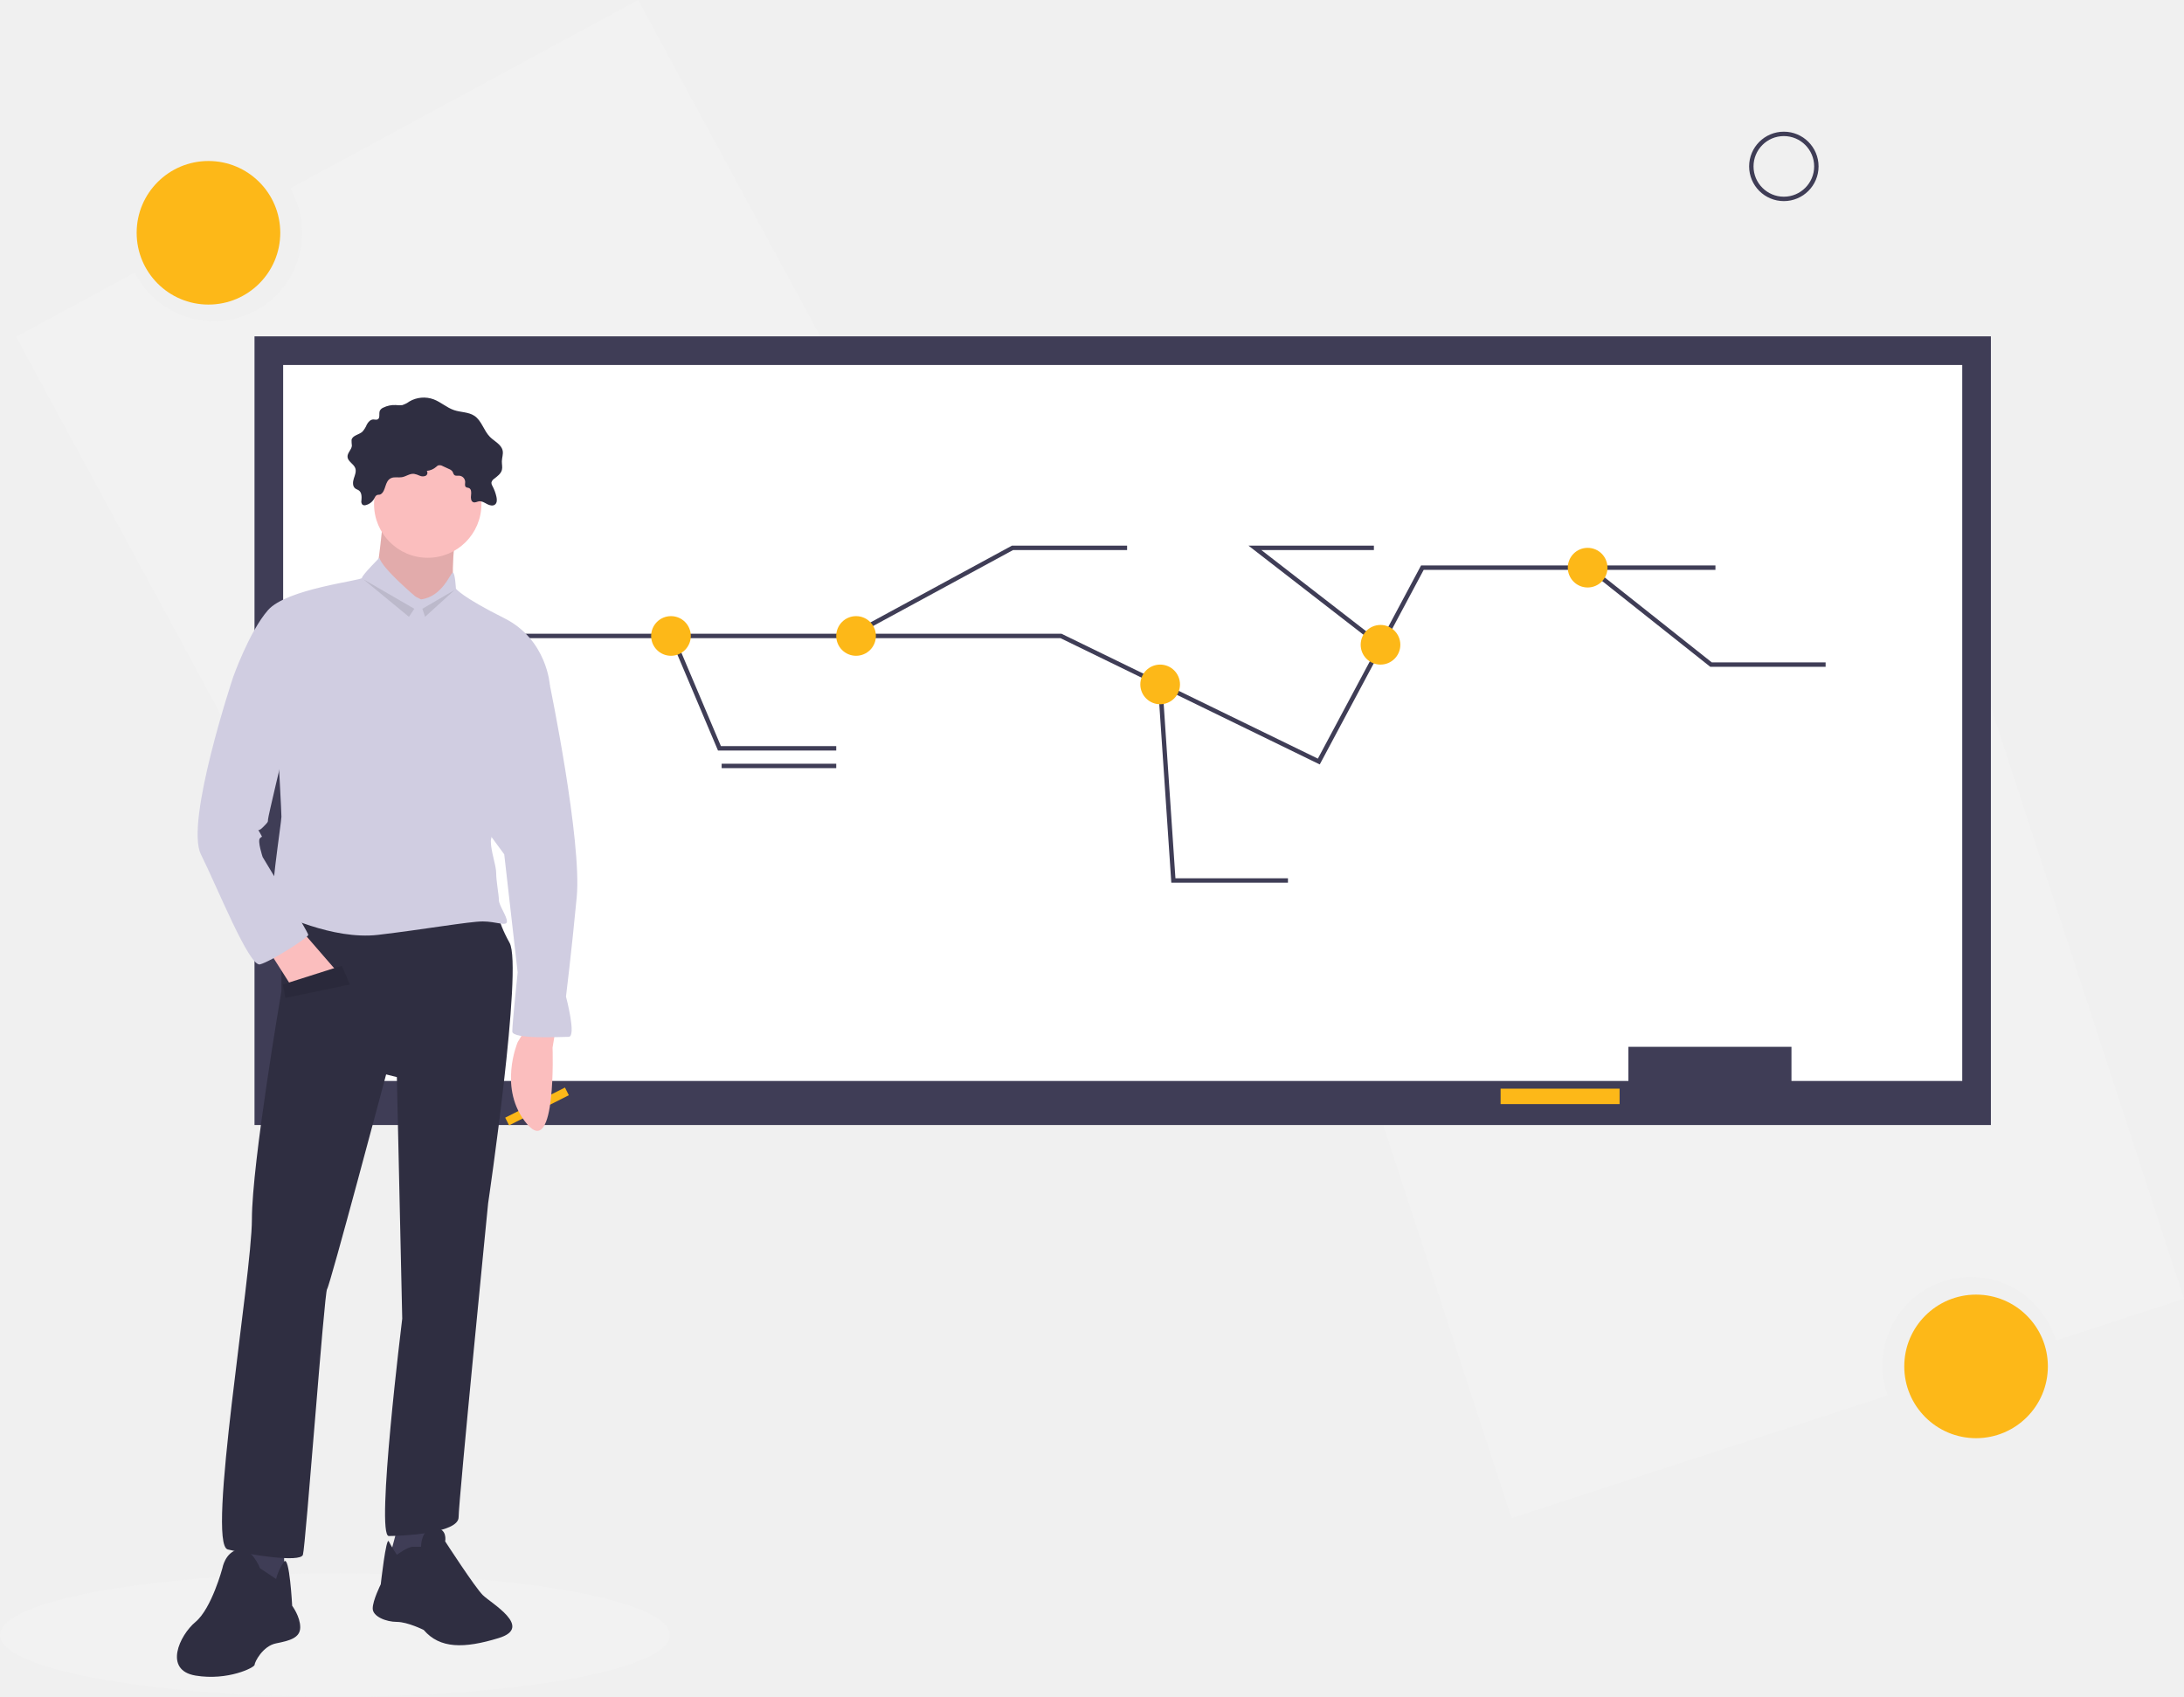
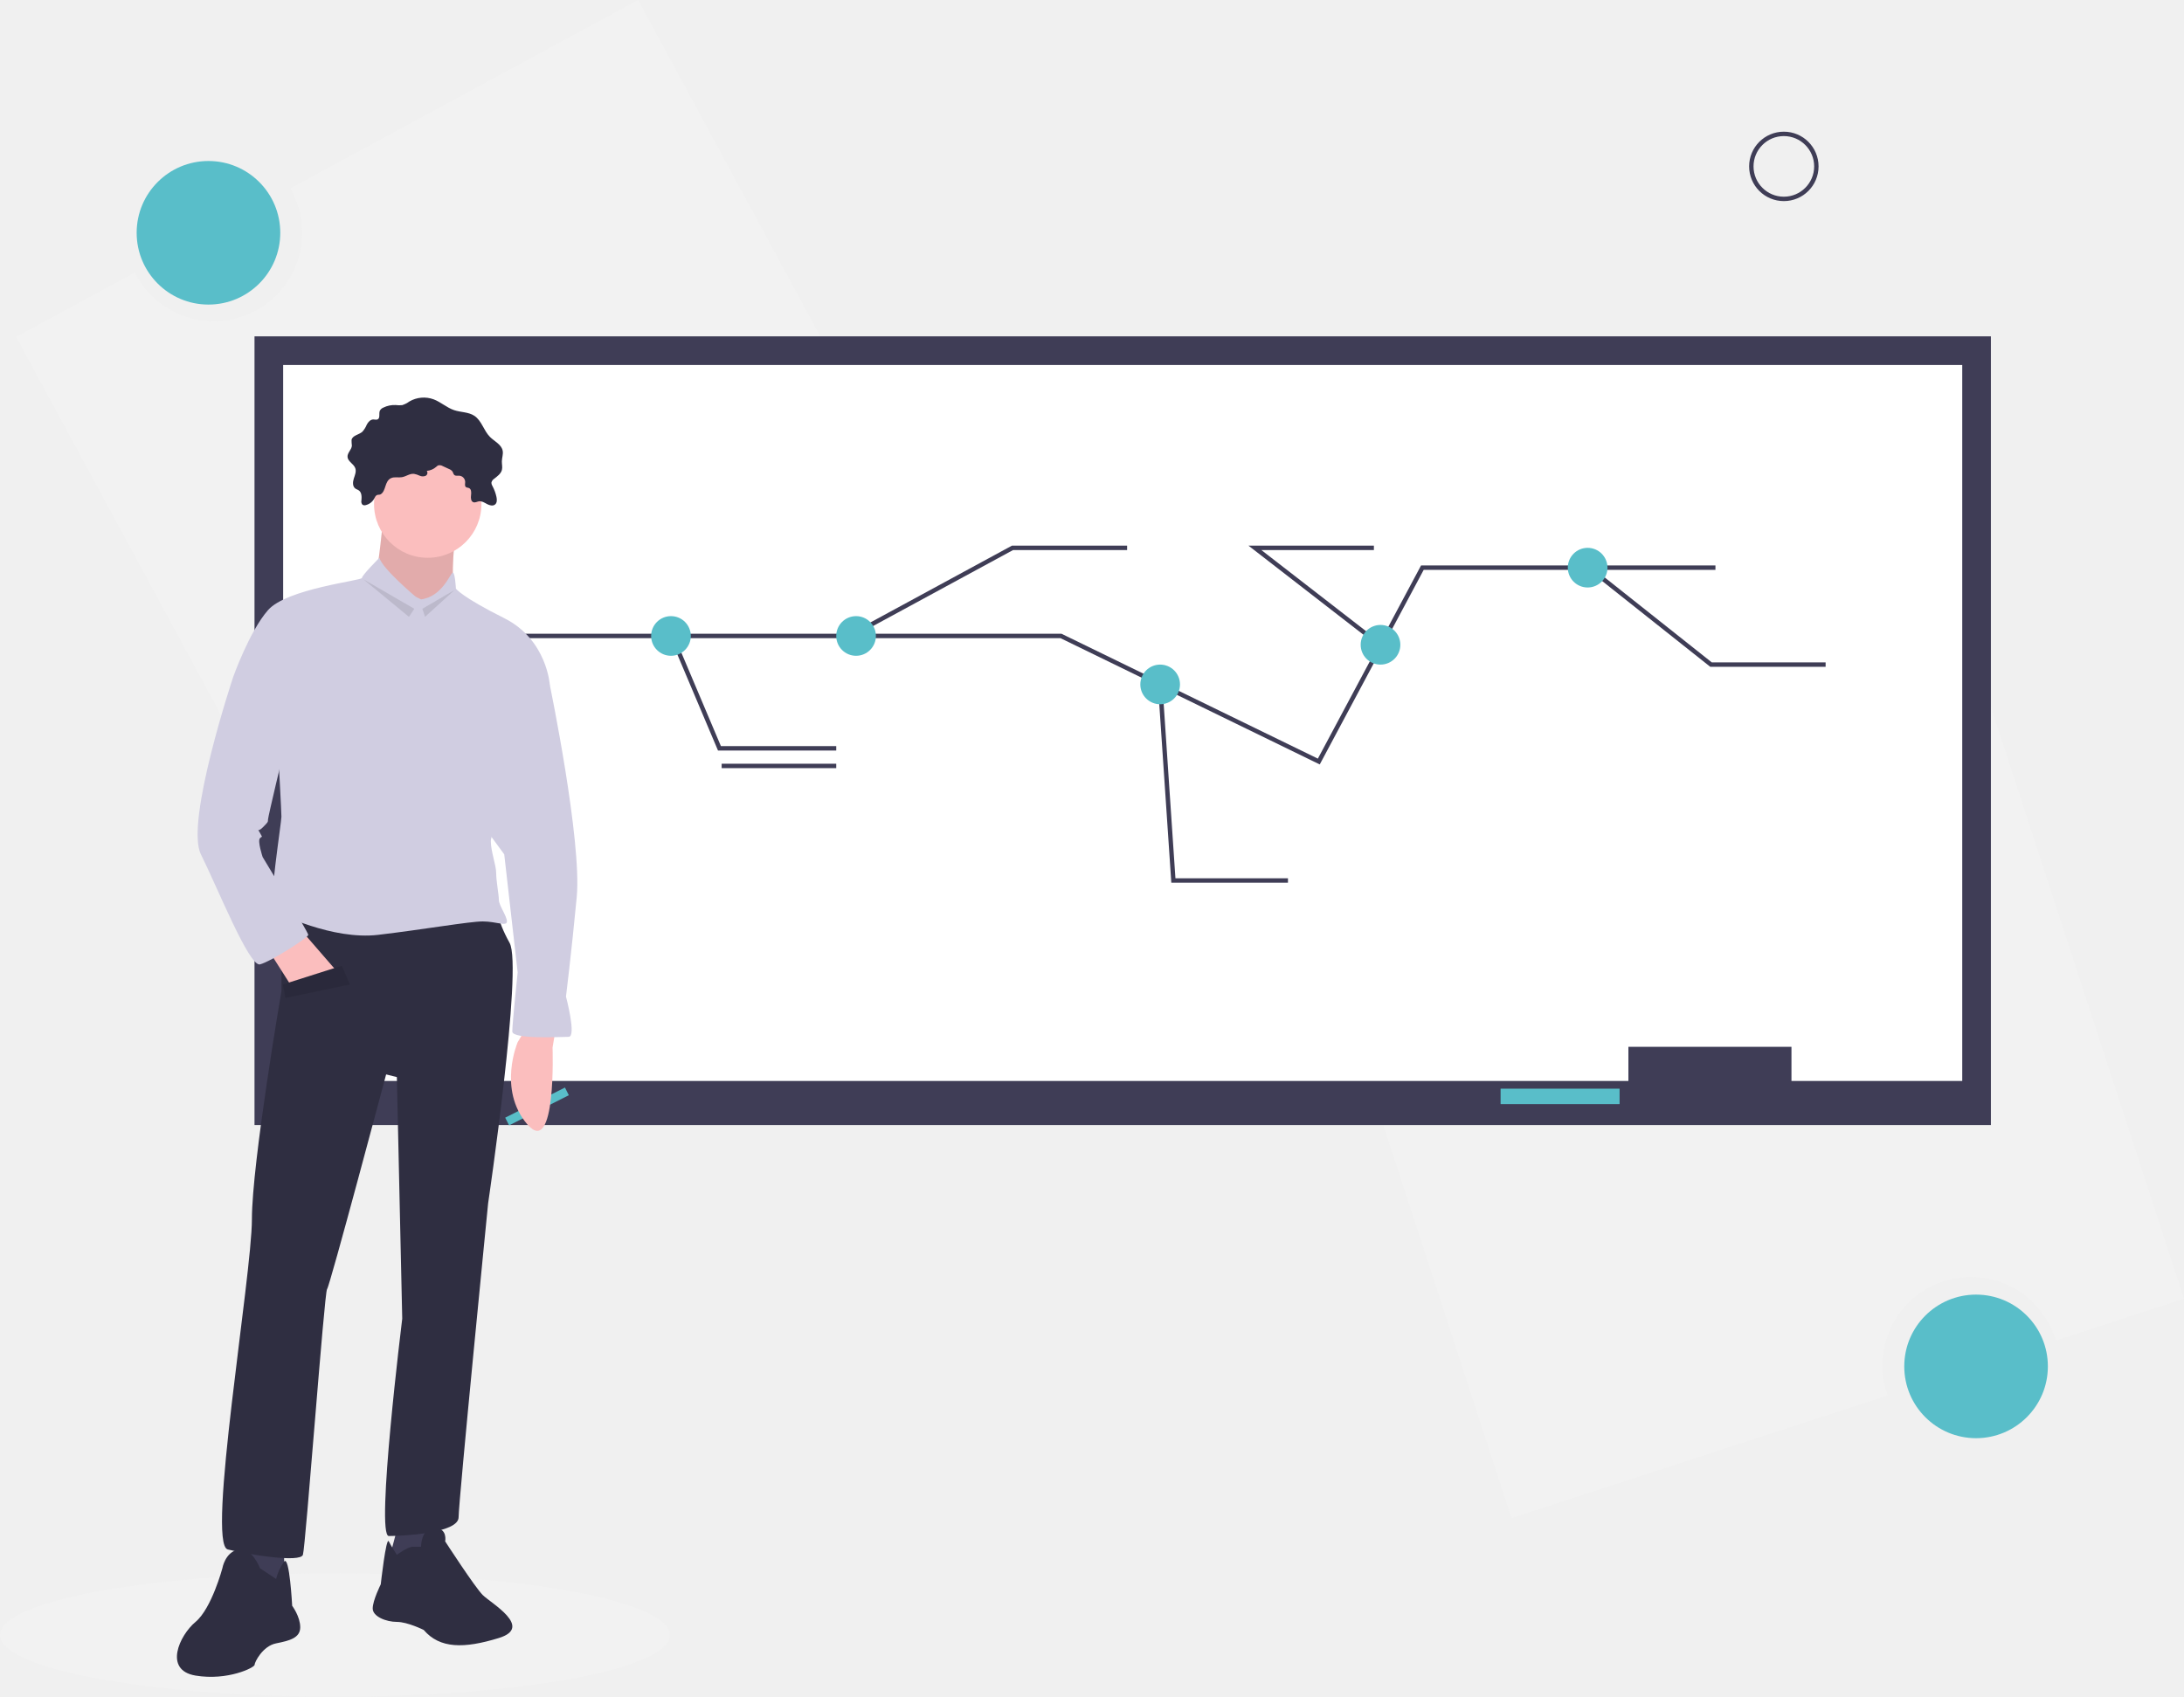
<svg xmlns="http://www.w3.org/2000/svg" id="e7b3b0c3-1e4f-480c-906c-c03021e90d10" data-name="Layer 1" width="991.14" height="770.178" viewBox="0 0 991.14 770.178">
  <path d="M394.011,64.911,236.158,150.413a40.156,40.156,0,1,1-70.587,38.234l-53.823,29.154L251.167,475.195,533.43,322.305Z" transform="translate(-104.4301 -64.91113)" fill="#f2f2f2" />
-   <circle cx="94.604" cy="105.668" r="32.587" fill="#fdb818" />
+   <circle cx="94.604" cy="105.668" r="32.587" fill="#59bec9" />
  <path d="M790.385,753.975l170.672-55.671a40.156,40.156,0,1,1,76.319-24.894l58.194-18.982-90.777-278.297L699.608,475.679Z" transform="translate(-104.4301 -64.91113)" fill="#f2f2f2" />
-   <circle cx="896.776" cy="620.244" r="32.587" fill="#fdb818" />
+   <circle cx="896.776" cy="620.244" r="32.587" fill="#59bec9" />
  <rect x="115.5" y="152.678" width="788" height="358" fill="#3f3d56" />
  <rect x="128.5" y="165.678" width="762" height="325" fill="#fff" />
  <rect x="739" y="475.178" width="74" height="25" fill="#3f3d56" />
-   <rect x="681" y="494.178" width="54" height="7" fill="#fdb818" />
+   <rect x="681" y="494.178" width="54" height="7" fill="#59bec9" />
  <polyline points="190.5 288.678 481.5 288.678 526.616 310.657 598.5 345.678 645.5 257.678 778.5 257.678" fill="none" stroke="#3f3d56" stroke-miterlimit="10" stroke-width="2" />
  <polyline points="304.925 288.678 326.5 339.678 379.5 339.678" fill="none" stroke="#3f3d56" stroke-miterlimit="10" stroke-width="2" />
  <polyline points="385.807 288.678 459.5 248.678 511.5 248.678" fill="none" stroke="#3f3d56" stroke-miterlimit="10" stroke-width="2" />
-   <circle cx="304.5" cy="288.678" r="9" fill="#fdb818" />
-   <circle cx="388.5" cy="288.678" r="9" fill="#fdb818" />
+   <circle cx="304.5" cy="288.678" r="9" fill="#59bec9" />
+   <circle cx="388.5" cy="288.678" r="9" fill="#59bec9" />
  <polyline points="526.5 310.678 532.5 399.678 584.5 399.678" fill="none" stroke="#3f3d56" stroke-miterlimit="10" stroke-width="2" />
  <polyline points="626.65 292.971 569.5 248.678 623.5 248.678" fill="none" stroke="#3f3d56" stroke-miterlimit="10" stroke-width="2" />
  <polyline points="721.051 257.678 776.5 301.678 828.5 301.678" fill="none" stroke="#3f3d56" stroke-miterlimit="10" stroke-width="2" />
-   <circle cx="526.5" cy="310.678" r="9" fill="#fdb818" />
-   <circle cx="720.5" cy="257.678" r="9" fill="#fdb818" />
-   <circle cx="626.5" cy="292.678" r="9" fill="#fdb818" />
+   <circle cx="526.5" cy="310.678" r="9" fill="#59bec9" />
+   <circle cx="720.5" cy="257.678" r="9" fill="#59bec9" />
+   <circle cx="626.5" cy="292.678" r="9" fill="#59bec9" />
  <line x1="327.5" y1="347.678" x2="379.5" y2="347.678" fill="none" stroke="#3f3d56" stroke-miterlimit="10" stroke-width="2" />
  <path d="M615.93,322.589h0Z" transform="translate(-104.4301 -64.91113)" fill="none" stroke="#3f3d56" stroke-miterlimit="10" stroke-width="2" />
  <path d="M727.93,321.589h0Z" transform="translate(-104.4301 -64.91113)" fill="none" stroke="#3f3d56" stroke-miterlimit="10" stroke-width="2" />
  <path d="M727.93,329.589h0Z" transform="translate(-104.4301 -64.91113)" fill="none" stroke="#3f3d56" stroke-miterlimit="10" stroke-width="2" />
  <path d="M932.93,374.589h0Z" transform="translate(-104.4301 -64.91113)" fill="none" stroke="#3f3d56" stroke-miterlimit="10" stroke-width="2" />
  <path d="M913.93,382.589h0Z" transform="translate(-104.4301 -64.91113)" fill="none" stroke="#3f3d56" stroke-miterlimit="10" stroke-width="2" />
  <path d="M688.93,472.589h0Z" transform="translate(-104.4301 -64.91113)" fill="none" stroke="#3f3d56" stroke-miterlimit="10" stroke-width="2" />
  <circle cx="809.542" cy="75.53" r="14.756" fill="none" stroke="#3f3d56" stroke-miterlimit="10" stroke-width="2" />
  <ellipse cx="152" cy="742.178" rx="152" ry="28" fill="#f2f2f2" />
-   <polygon points="256.389 493.658 229.272 507.339 231.027 510.834 258.143 497.153 256.389 493.658" fill="#fdb818" />
+   <polygon points="256.389 493.658 229.272 507.339 231.027 510.834 258.143 497.153 256.389 493.658" fill="#59bec9" />
  <path d="M356.41,533.122l-1.218,7.309s1.827,50.557-11.573,34.72-4.264-37.156-4.264-37.156l3.655-6.091Z" transform="translate(-104.4301 -64.91113)" fill="#fbbebe" />
  <path d="M278.443,299.221s-2.436,25.583-3.655,26.801,18.274,24.365,18.274,24.365l17.055-15.837s-1.218-23.146,2.436-28.019S278.443,299.221,278.443,299.221Z" transform="translate(-104.4301 -64.91113)" fill="#fbbebe" />
  <path d="M278.443,299.221s-2.436,25.583-3.655,26.801,18.274,24.365,18.274,24.365l17.055-15.837s-1.218-23.146,2.436-28.019S278.443,299.221,278.443,299.221Z" transform="translate(-104.4301 -64.91113)" opacity="0.1" />
  <polygon points="128.939 700.894 128.939 722.822 120.411 724.041 108.229 720.386 111.883 697.239 128.939 700.894" fill="#3f3d56" />
  <path d="M222.405,776.769s-3.655-9.746-9.746-8.528-7.309,8.528-7.309,8.528-4.873,18.274-12.182,24.365-14.619,21.928,0,24.365,26.801-3.655,26.801-4.873,3.655-8.528,9.746-9.746,10.964-2.436,10.964-7.309-3.655-9.746-3.655-9.746-1.218-23.108-3.655-20.082a24.234,24.234,0,0,0-3.655,7.899Z" transform="translate(-104.4301 -64.91113)" fill="#2f2e41" />
  <polygon points="181.323 689.93 176.45 708.203 188.632 710.64 194.723 704.549 195.941 688.712 181.323 689.93" fill="#3f3d56" />
  <path d="M284.534,770.678s4.873-3.655,7.309-3.655h3.655s0-8.528,6.091-8.528,4.873,6.091,4.873,6.091,13.401,20.71,17.055,24.365,23.146,14.619,7.309,19.492-26.801,4.873-34.111-3.655c0,0-7.309-3.655-12.182-3.655s-10.964-2.436-10.964-6.091,3.655-10.964,3.655-10.964,2.436-21.928,3.655-19.492S284.534,770.678,284.534,770.678Z" transform="translate(-104.4301 -64.91113)" fill="#2f2e41" />
  <path d="M232.15,474.647v40.202s-13.401,77.967-13.401,103.55-20.71,147.406-10.964,149.843,32.892,6.091,34.111,2.436,9.746-119.387,10.964-120.605,26.801-97.459,26.801-97.459l4.873,1.218,2.436,109.641s-12.182,98.677-6.091,98.677,31.674-1.218,31.674-8.528,13.401-142.533,13.401-142.533,15.837-107.205,9.746-118.169-6.091-17.055-6.091-17.055Z" transform="translate(-104.4301 -64.91113)" fill="#2f2e41" />
  <circle cx="194.114" cy="228.828" r="24.365" fill="#fbbebe" />
  <path d="M293.062,335.769s-15.228-12.791-16.446-17.664c0,0-7.919,7.919-7.919,9.137s-34.111,4.873-42.638,14.619-15.837,30.456-15.837,30.456l20.71,38.983s1.218,21.928,1.218,24.365-6.091,41.42-3.655,42.638,26.801,13.401,47.511,10.964,41.42-6.091,47.511-6.091,10.964,2.436,10.964,0-3.655-7.309-3.655-9.746-1.218-8.528-1.218-12.182-2.436-9.746-2.436-14.619,26.801-70.658,26.801-70.658-1.218-20.71-20.71-30.456-21.928-13.401-21.928-13.401-.38-7.309-1.408-7.309-4.683,10.964-14.429,12.182Z" transform="translate(-104.4301 -64.91113)" fill="#d0cde1" />
  <polygon points="122.847 432.883 131.375 446.283 153.303 441.41 137.466 423.137 122.847 432.883" fill="#fbbebe" />
  <path d="M346.664,366.224l7.309,9.746s14.619,70.658,12.182,96.24-4.873,45.075-4.873,45.075,4.873,18.274,1.218,18.274-25.583,1.218-25.583-2.436S339.355,506.321,339.355,506.321L333.264,452.719l-13.401-18.274Z" transform="translate(-104.4301 -64.91113)" fill="#d0cde1" />
  <path d="M281.995,281.911c1.494-.633,3.22-.119,4.82-.39,1.878-.317,3.559-1.709,5.455-1.533a10.484,10.484,0,0,1,2.597.843,3.391,3.391,0,0,0,2.661.095,1.512,1.512,0,0,0,.579-2.271,7.52,7.52,0,0,0,4.327-1.863,3.23,3.23,0,0,1,.826-.62,2.696,2.696,0,0,1,2.122.331l2.788,1.285a3.526,3.526,0,0,1,1.593,1.14c.332.517.396,1.212.866,1.608.599.505,1.495.258,2.277.307a2.912,2.912,0,0,1,2.63,2.84c-.011.818-.309,1.822.338,2.322.375.29.908.244,1.348.422,1.139.463,1.144,2.049.976,3.267s-.085,2.825,1.086,3.2c.825.264,1.667-.299,2.524-.424,1.293-.189,2.488.619,3.639,1.238s2.679,1.036,3.676.192c.928-.785.868-2.221.613-3.41a18.79,18.79,0,0,0-1.787-4.887,3.102,3.102,0,0,1-.518-1.521,2.754,2.754,0,0,1,1.278-1.86c1.41-1.115,3.032-2.237,3.488-3.975.335-1.276-.042-2.621-.013-3.94.035-1.605.673-3.202.374-4.779-.542-2.858-3.723-4.234-5.777-6.294-2.822-2.832-3.738-7.361-7.067-9.573-2.664-1.769-6.148-1.558-9.182-2.571-3.332-1.112-6.015-3.667-9.302-4.907a12.963,12.963,0,0,0-11.019.966,11.028,11.028,0,0,1-3.239,1.655,11.647,11.647,0,0,1-2.949-.034,11.381,11.381,0,0,0-5.623,1.16,3.144,3.144,0,0,0-1.575,1.382c-.589,1.307.266,3.35-1.024,3.975-.601.291-1.312.012-1.98.027-1.299.029-2.299,1.159-2.917,2.302a11.033,11.033,0,0,1-2.044,3.29c-1.588,1.391-4.474,1.621-4.889,3.691a20.124,20.124,0,0,0,.149,2.622c-.12,1.835-2.083,3.229-1.981,5.064.118,2.117,2.808,3.152,3.527,5.147.548,1.519-.173,3.161-.669,4.698s-.645,3.506.635,4.49c.502.386,1.148.544,1.66.916,1.325.964,1.308,2.908,1.161,4.54a2.135,2.135,0,0,0,.481,1.944,1.799,1.799,0,0,0,1.472.177,6.01,6.01,0,0,0,3.804-2.862c.427-.705.512-1.327,1.288-1.702.526-.254,1.165-.027,1.7-.357C279.746,287.709,278.869,283.236,281.995,281.911Z" transform="translate(-104.4301 -64.91113)" fill="#2f2e41" />
  <path d="M213.877,368.661l-3.655,3.655S188.294,438.1,195.603,452.719s21.928,51.166,26.801,49.948,21.928-12.182,21.928-13.401-20.71-35.329-20.71-35.329-2.436-7.309-1.218-8.528,1.218,0,0-2.436-1.218,0,1.218-2.436,2.436-2.436,2.436-3.655,7.309-31.674,7.309-31.674Z" transform="translate(-104.4301 -64.91113)" fill="#d0cde1" />
  <polygon points="128.329 446.892 155.131 438.365 158.785 446.892 129.548 452.983 128.329 446.892" fill="#2f2e41" />
  <polygon points="128.329 446.892 155.131 438.365 158.785 446.892 129.548 452.983 128.329 446.892" opacity="0.1" />
  <polygon points="164.876 262.939 185.586 279.994 188.023 276.339 164.876 262.939" opacity="0.1" />
  <polygon points="206.296 267.812 191.678 276.339 192.896 279.994 206.296 267.812" opacity="0.1" />
</svg>
